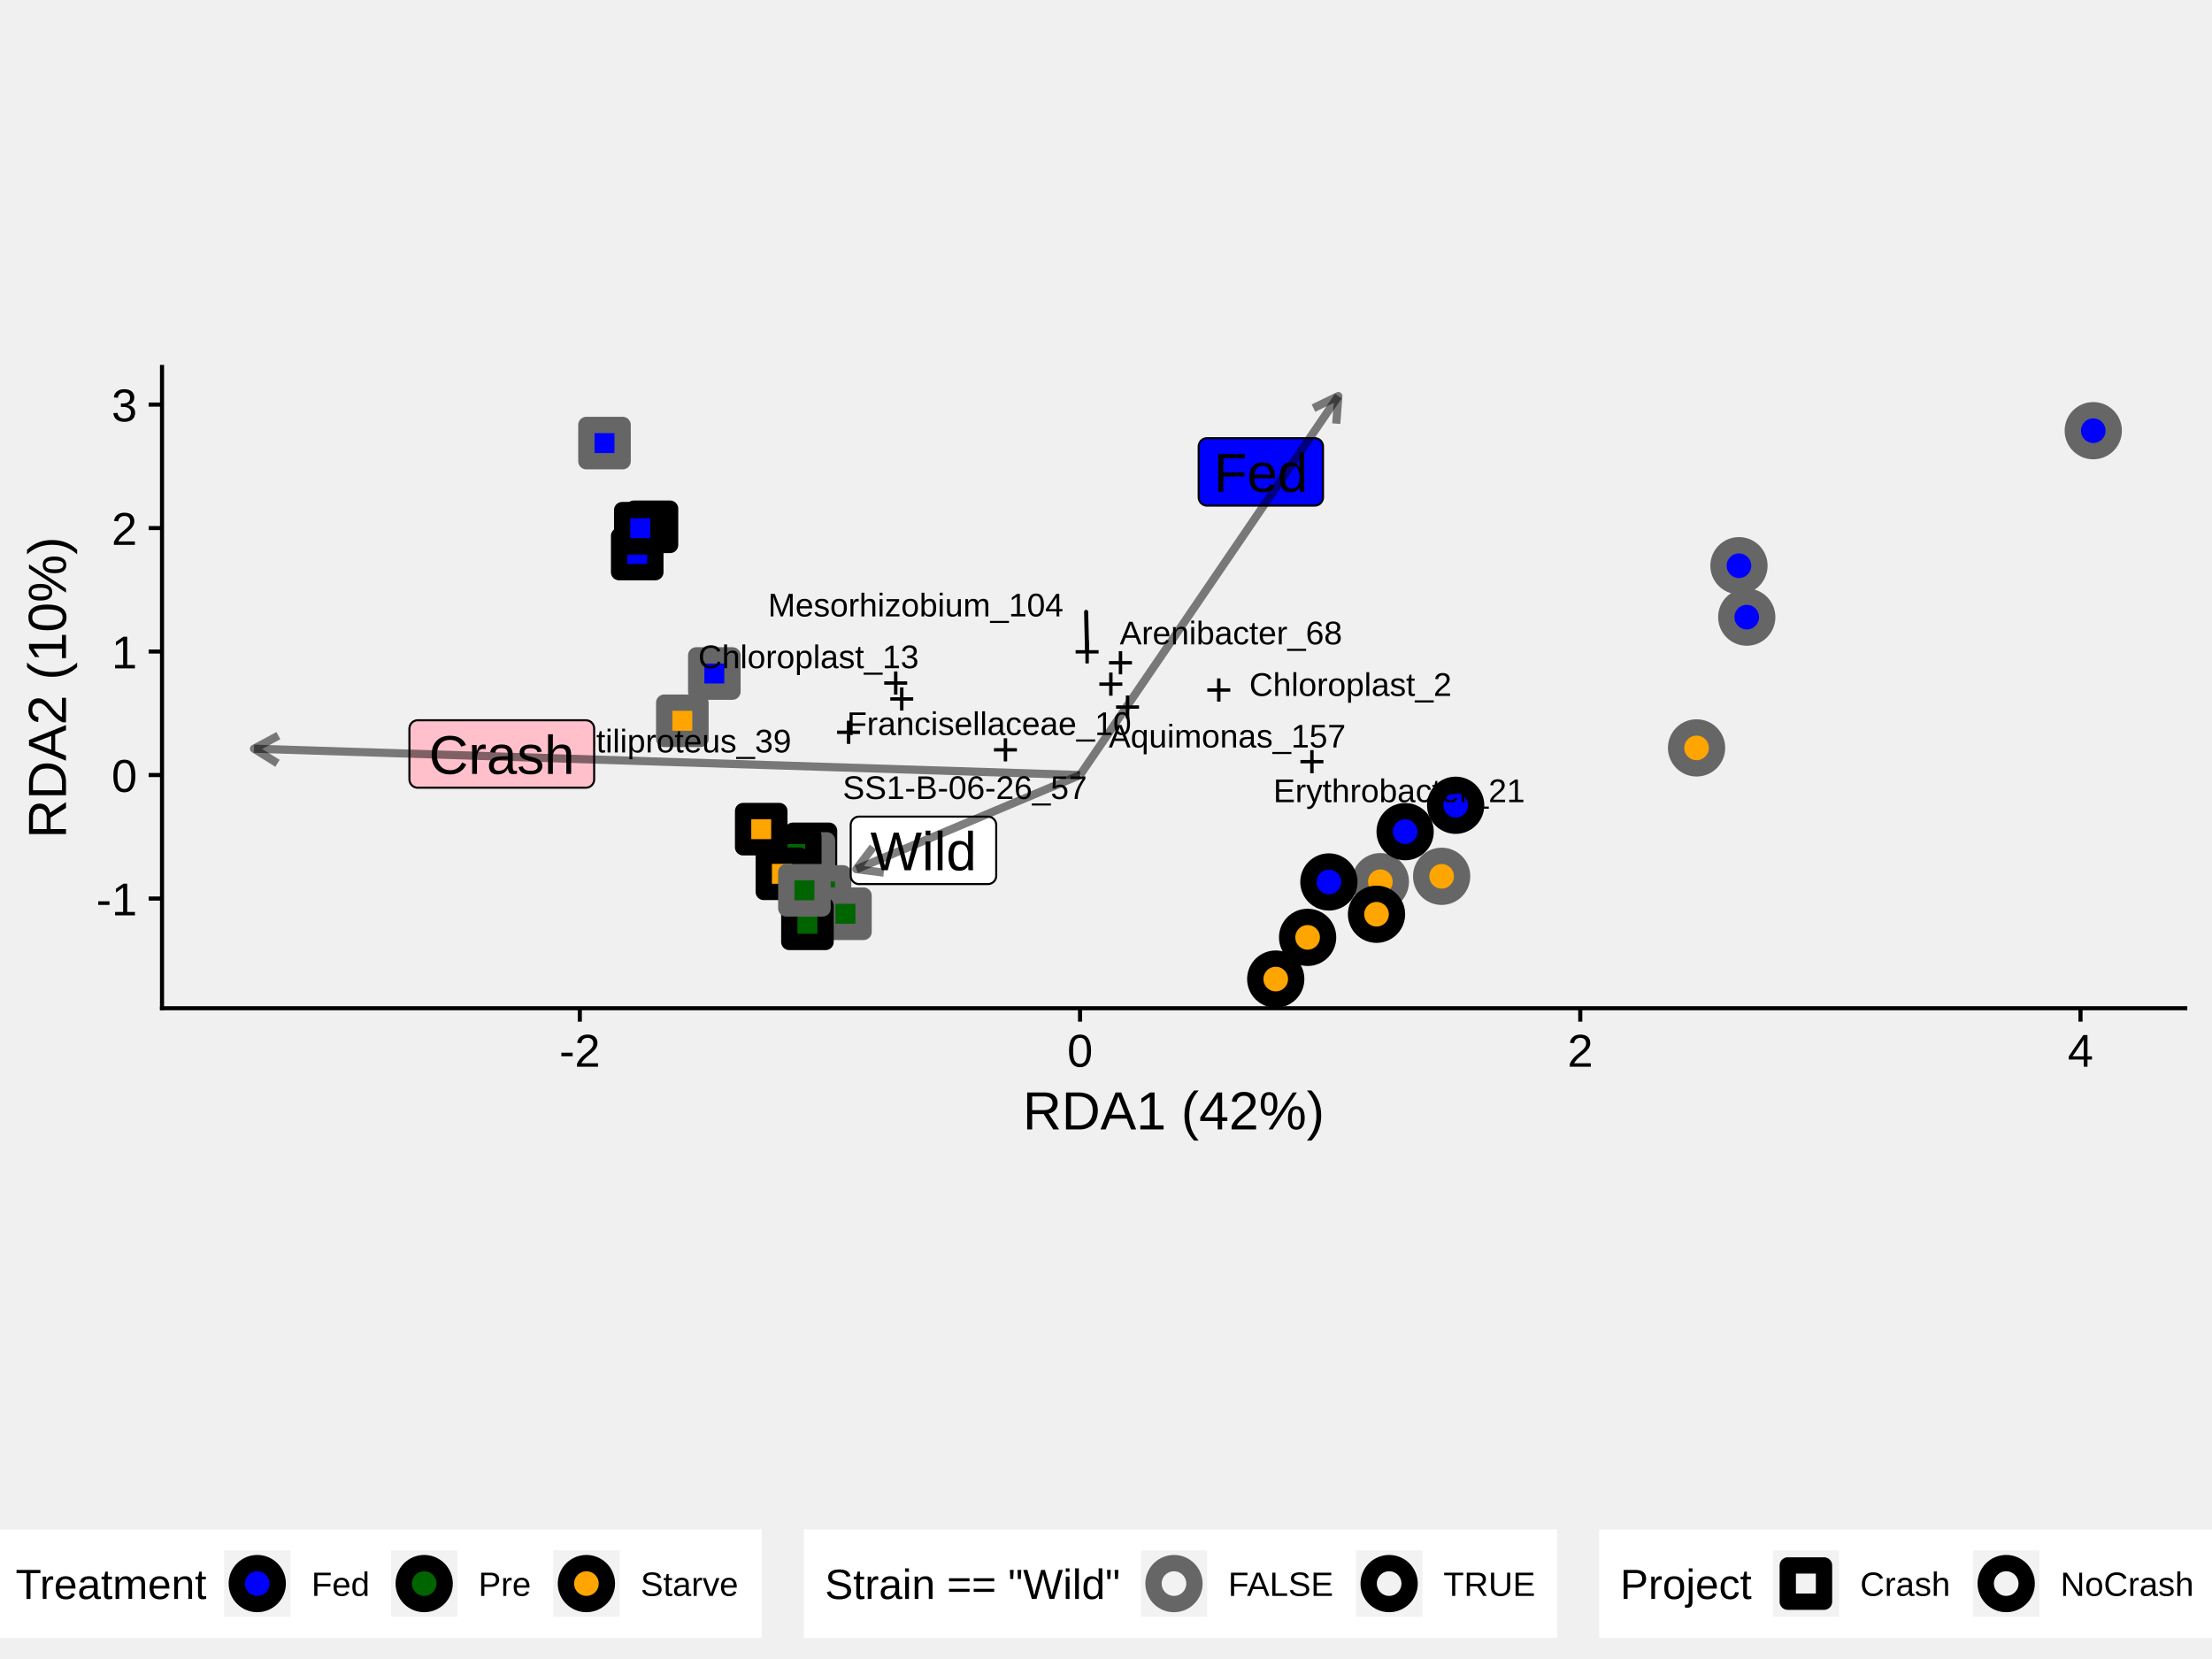
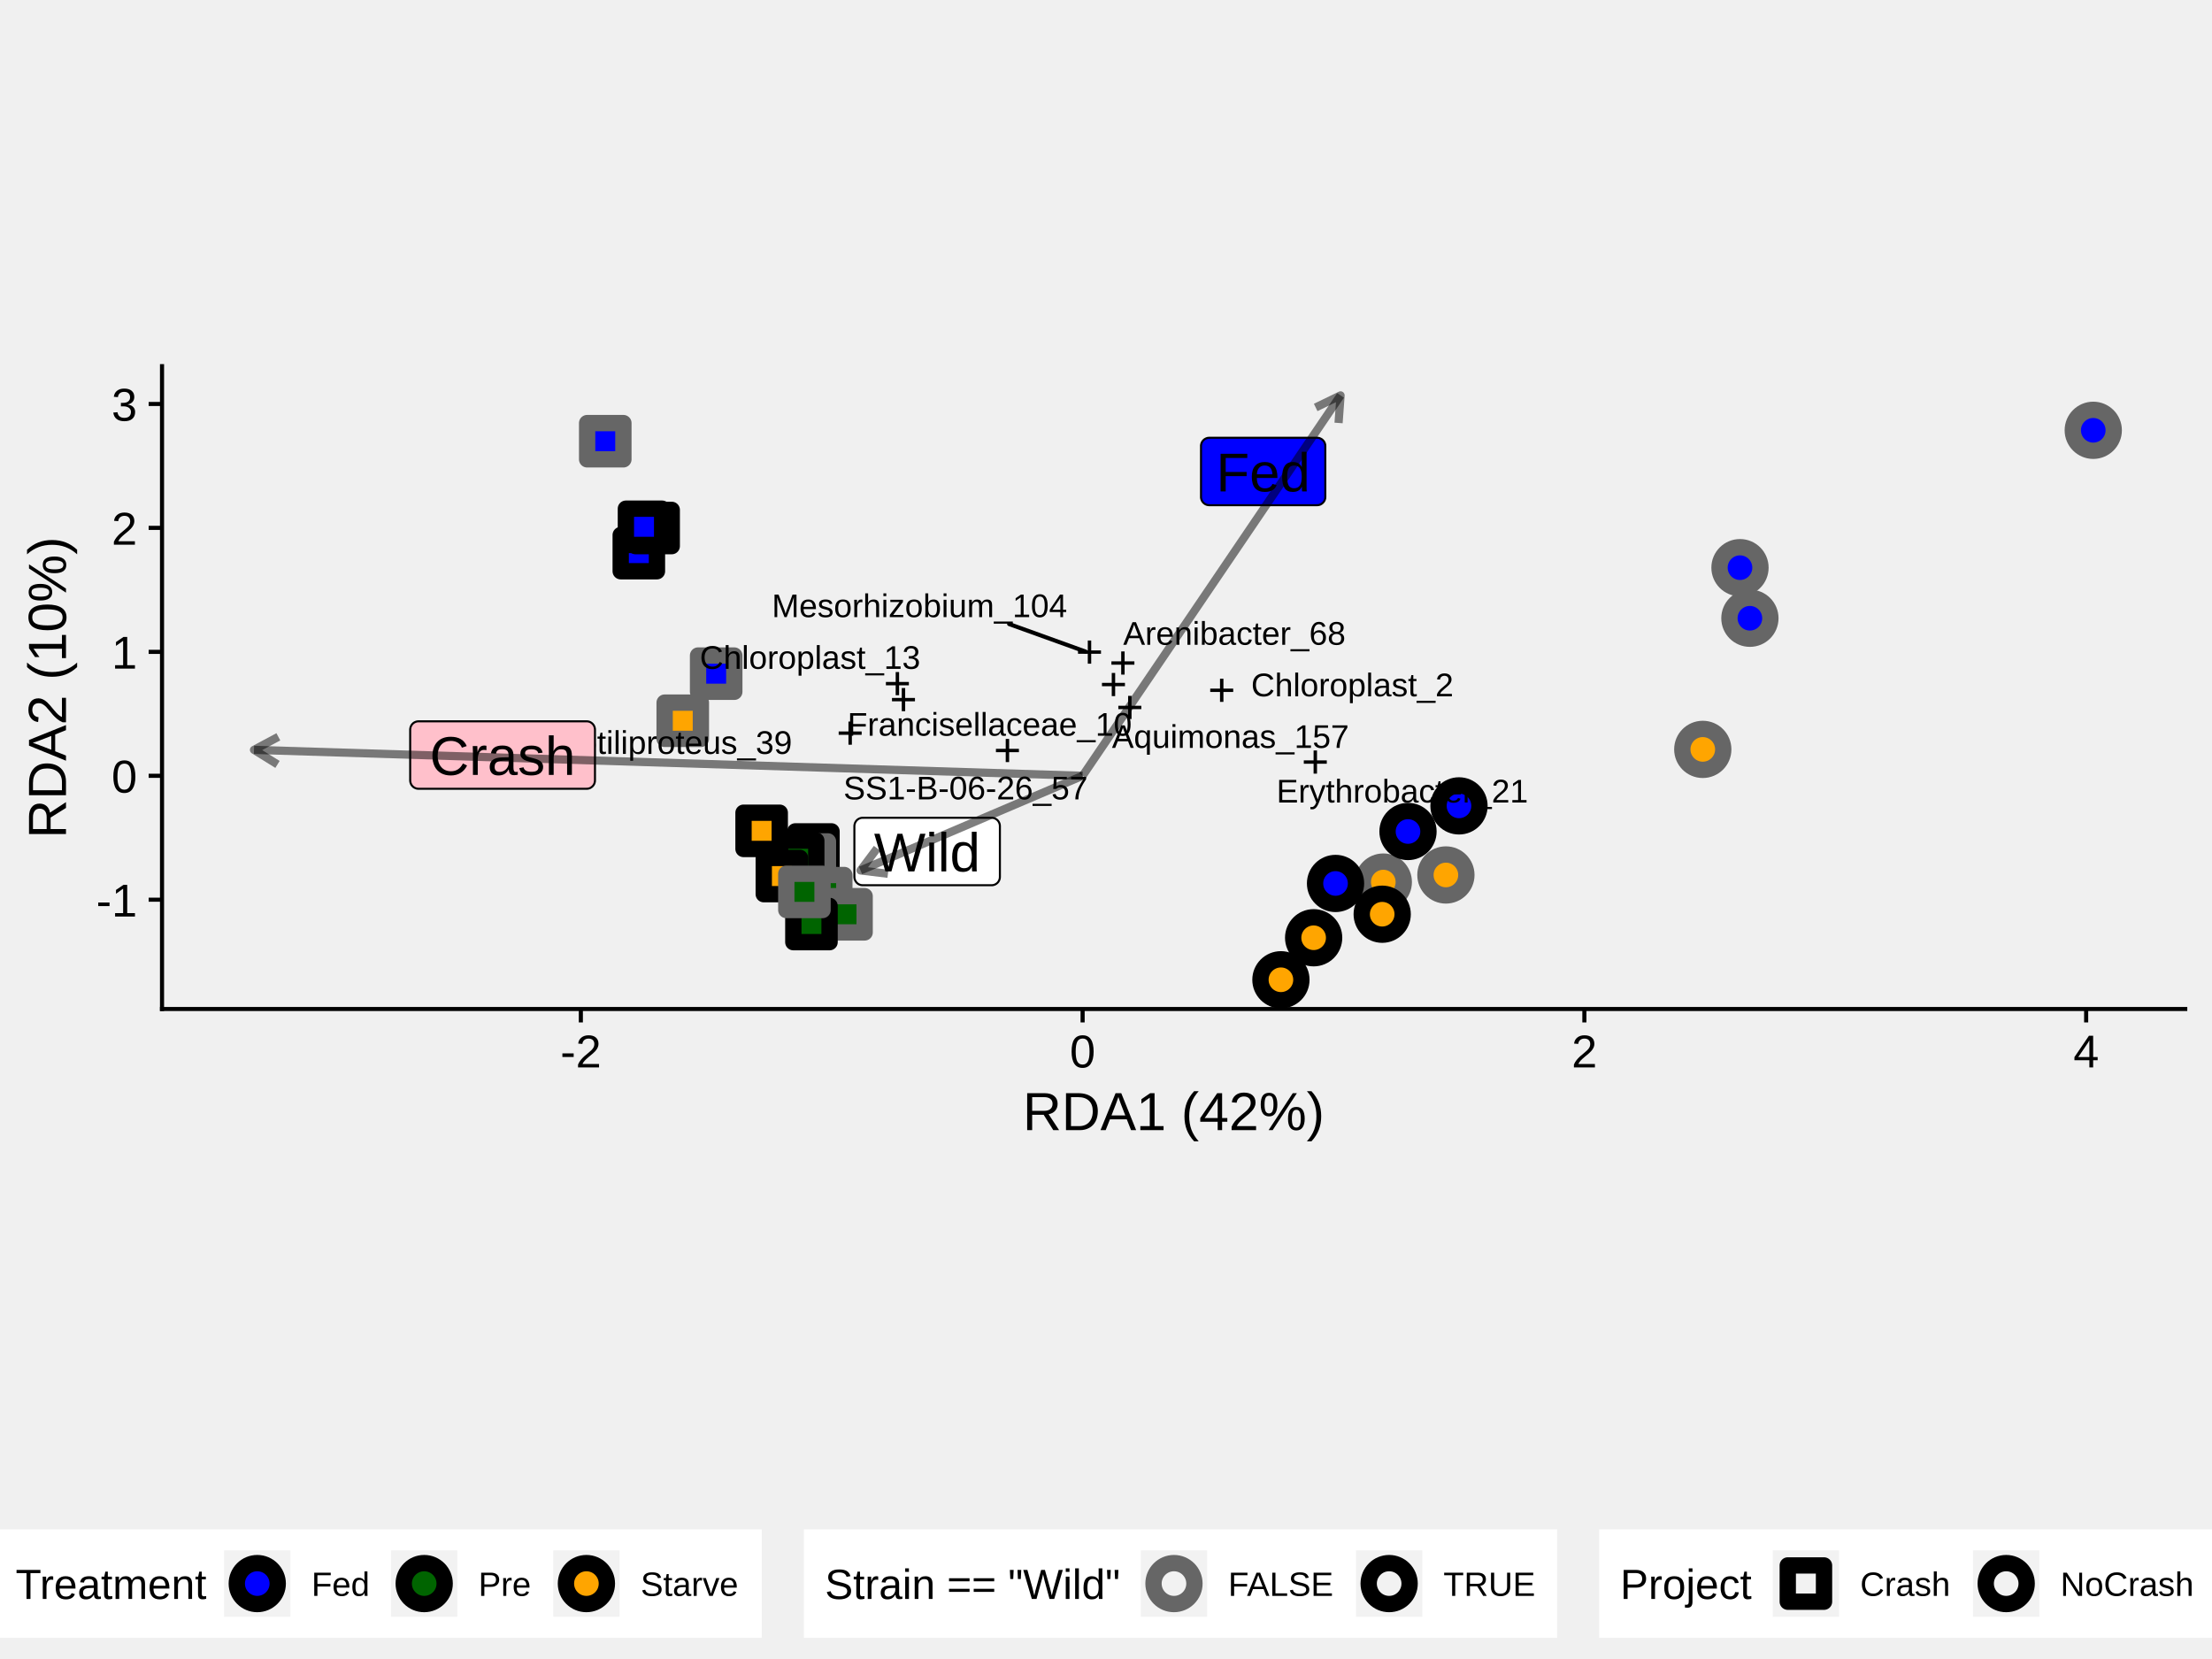
<svg xmlns="http://www.w3.org/2000/svg" class="svglite" width="576.00pt" height="432.00pt" viewBox="0 0 576.00 432.00">
  <defs>
    <style type="text/css">
    .svglite line, .svglite polyline, .svglite polygon, .svglite path, .svglite rect, .svglite circle {
      fill: none;
      stroke: #000000;
      stroke-linecap: round;
      stroke-linejoin: round;
      stroke-miterlimit: 10.00;
    }
  </style>
  </defs>
  <rect width="100%" height="100%" style="stroke: none; fill: none;" />
  <defs>
    <clipPath id="cpMC4wMHw1NzYuMDB8MC4wMHw0MzIuMDA=">
      <rect x="0.00" y="0.00" width="576.00" height="432.00" />
    </clipPath>
  </defs>
  <g clip-path="url(#cpMC4wMHw1NzYuMDB8MC4wMHw0MzIuMDA=)">
</g>
  <defs>
-     <clipPath id="cpMC4wMHw1NzYuMDB8ODguNTh8MzA0LjE1">
-       <rect x="0.00" y="88.58" width="576.00" height="215.57" />
+     <clipPath id="cpMC4wMHw1NzYuMDB8ODguMzh8MzA0LjM1">
+       <rect x="0.00" y="88.38" width="576.00" height="215.97" />
    </clipPath>
  </defs>
-   <g clip-path="url(#cpMC4wMHw1NzYuMDB8ODguNTh8MzA0LjE1)">
+   <g clip-path="url(#cpMC4wMHw1NzYuMDB8ODguMzh8MzA0LjM1)">
</g>
  <g clip-path="url(#cpMC4wMHw1NzYuMDB8MC4wMHw0MzIuMDA=)">
</g>
  <defs>
-     <clipPath id="cpNDIuMTl8NTY5LjAzfDk1LjU1fDI2Mi41NA==">
-       <rect x="42.19" y="95.55" width="526.83" height="166.99" />
+     <clipPath id="cpNDIuMTl8NTY5LjAzfDk1LjM1fDI2Mi43NA==">
+       <rect x="42.19" y="95.35" width="526.83" height="167.39" />
    </clipPath>
  </defs>
-   <g clip-path="url(#cpNDIuMTl8NTY5LjAzfDk1LjU1fDI2Mi41NA==)">
-     <rect x="209.49" y="230.16" width="9.44" height="9.44" style="stroke-width: 4.25; fill: #FFA500;" />
-     <rect x="206.45" y="216.32" width="9.44" height="9.44" style="stroke-width: 4.25; fill: #006400;" />
-     <rect x="205.91" y="218.83" width="9.44" height="9.44" style="stroke-width: 4.25; stroke: #666666; fill: #FFA500;" />
-     <rect x="210.11" y="227.41" width="9.44" height="9.44" style="stroke-width: 4.25; stroke: #666666; fill: #006400;" />
-     <rect x="215.43" y="233.22" width="9.44" height="9.44" style="stroke-width: 4.25; stroke: #666666; fill: #006400;" />
-     <rect x="205.53" y="235.84" width="9.44" height="9.44" style="stroke-width: 4.25; fill: #006400;" />
-     <rect x="202.37" y="217.68" width="9.44" height="9.44" style="stroke-width: 4.25; fill: #006400;" />
-     <rect x="181.29" y="170.66" width="9.44" height="9.44" style="stroke-width: 4.25; stroke: #666666; fill: #0000FF;" />
-     <rect x="161.21" y="139.55" width="9.44" height="9.44" style="stroke-width: 4.25; fill: #0000FF;" />
-     <rect x="152.69" y="110.66" width="9.44" height="9.44" style="stroke-width: 4.25; stroke: #666666; fill: #0000FF;" />
-     <rect x="165.05" y="132.46" width="9.44" height="9.44" style="stroke-width: 4.25; fill: #0000FF;" />
-     <rect x="198.88" y="222.82" width="9.44" height="9.44" style="stroke-width: 4.25; fill: #FFA500;" />
-     <rect x="204.75" y="227.11" width="9.44" height="9.44" style="stroke-width: 4.25; stroke: #666666; fill: #006400;" />
-     <rect x="193.50" y="211.19" width="9.44" height="9.44" style="stroke-width: 4.25; fill: #FFA500;" />
-     <rect x="172.96" y="182.97" width="9.44" height="9.44" style="stroke-width: 4.25; stroke: #666666; fill: #FFA500;" />
-     <rect x="162.01" y="132.83" width="9.44" height="9.44" style="stroke-width: 4.25; fill: #0000FF;" />
-     <circle cx="359.44" cy="229.59" r="5.33" style="stroke-width: 4.25; stroke: #666666; fill: #FFA500;" />
-     <circle cx="441.78" cy="194.75" r="5.33" style="stroke-width: 4.25; stroke: #666666; fill: #FFA500;" />
-     <circle cx="454.85" cy="160.70" r="5.33" style="stroke-width: 4.25; stroke: #666666; fill: #0000FF;" />
-     <circle cx="332.20" cy="254.95" r="5.33" style="stroke-width: 4.25; fill: #FFA500;" />
-     <circle cx="379.05" cy="209.69" r="5.33" style="stroke-width: 4.25; fill: #0000FF;" />
-     <circle cx="346.04" cy="229.66" r="5.33" style="stroke-width: 4.25; fill: #0000FF;" />
-     <circle cx="375.40" cy="228.19" r="5.33" style="stroke-width: 4.25; stroke: #666666; fill: #FFA500;" />
-     <circle cx="452.82" cy="147.31" r="5.33" style="stroke-width: 4.25; stroke: #666666; fill: #0000FF;" />
-     <circle cx="545.08" cy="112.15" r="5.33" style="stroke-width: 4.25; stroke: #666666; fill: #0000FF;" />
-     <circle cx="365.89" cy="216.56" r="5.33" style="stroke-width: 4.25; fill: #0000FF;" />
-     <circle cx="340.50" cy="244.09" r="5.33" style="stroke-width: 4.25; fill: #FFA500;" />
-     <circle cx="358.44" cy="238.07" r="5.33" style="stroke-width: 4.25; fill: #FFA500;" />
-     <text x="293.61" y="188.21" text-anchor="middle" style="font-size: 12.33px; font-family: Arimo;" textLength="10.32px" lengthAdjust="spacingAndGlyphs">+</text>
-     <text x="261.81" y="199.34" text-anchor="middle" style="font-size: 12.33px; font-family: Arimo;" textLength="10.32px" lengthAdjust="spacingAndGlyphs">+</text>
-     <text x="283.08" y="173.83" text-anchor="middle" style="font-size: 12.33px; font-family: Arimo;" textLength="10.32px" lengthAdjust="spacingAndGlyphs">+</text>
-     <text x="233.24" y="181.95" text-anchor="middle" style="font-size: 12.33px; font-family: Arimo;" textLength="10.32px" lengthAdjust="spacingAndGlyphs">+</text>
-     <text x="220.97" y="194.78" text-anchor="middle" style="font-size: 12.33px; font-family: Arimo;" textLength="10.32px" lengthAdjust="spacingAndGlyphs">+</text>
-     <text x="289.26" y="182.24" text-anchor="middle" style="font-size: 12.33px; font-family: Arimo;" textLength="10.32px" lengthAdjust="spacingAndGlyphs">+</text>
-     <text x="234.81" y="186.10" text-anchor="middle" style="font-size: 12.33px; font-family: Arimo;" textLength="10.32px" lengthAdjust="spacingAndGlyphs">+</text>
-     <text x="341.62" y="202.43" text-anchor="middle" style="font-size: 12.33px; font-family: Arimo;" textLength="10.32px" lengthAdjust="spacingAndGlyphs">+</text>
-     <text x="317.37" y="183.77" text-anchor="middle" style="font-size: 12.33px; font-family: Arimo;" textLength="10.32px" lengthAdjust="spacingAndGlyphs">+</text>
-     <text x="291.77" y="176.67" text-anchor="middle" style="font-size: 12.33px; font-family: Arimo;" textLength="10.32px" lengthAdjust="spacingAndGlyphs">+</text>
-     <line x1="282.83" y1="159.33" x2="283.07" y2="169.49" style="stroke-width: 1.07;" />
-     <text x="319.57" y="194.65" text-anchor="middle" style="font-size: 8.54px; font-family: Arimo;" textLength="68.04px" lengthAdjust="spacingAndGlyphs">Aquimonas_157</text>
-     <text x="251.25" y="208.06" text-anchor="middle" style="font-size: 8.54px; font-family: Arimo;" textLength="67.90px" lengthAdjust="spacingAndGlyphs">SS1-B-06-26_57</text>
-     <text x="238.45" y="160.52" text-anchor="middle" style="font-size: 8.54px; font-family: Arimo;" textLength="85.15px" lengthAdjust="spacingAndGlyphs">Mesorhizobium_104</text>
-     <text x="210.53" y="174.00" text-anchor="middle" style="font-size: 8.54px; font-family: Arimo;" textLength="63.42px" lengthAdjust="spacingAndGlyphs">Chloroplast_13</text>
-     <text x="174.73" y="195.94" text-anchor="middle" style="font-size: 8.54px; font-family: Arimo;" textLength="70.56px" lengthAdjust="spacingAndGlyphs">Motiliproteus_39</text>
-     <text x="257.55" y="191.40" text-anchor="middle" style="font-size: 8.54px; font-family: Arimo;" textLength="80.70px" lengthAdjust="spacingAndGlyphs">Francisellaceae_10</text>
-     <text x="364.33" y="208.88" text-anchor="middle" style="font-size: 8.54px; font-family: Arimo;" textLength="73.81px" lengthAdjust="spacingAndGlyphs">Erythrobacter_21</text>
-     <text x="351.66" y="181.22" text-anchor="middle" style="font-size: 8.54px; font-family: Arimo;" textLength="57.99px" lengthAdjust="spacingAndGlyphs">Chloroplast_2</text>
-     <text x="320.55" y="167.79" text-anchor="middle" style="font-size: 8.54px; font-family: Arimo;" textLength="64.75px" lengthAdjust="spacingAndGlyphs">Arenibacter_68</text>
-     <polygon points="108.77,205.12 152.56,205.12 152.48,205.12 152.82,205.10 153.17,205.03 153.49,204.91 153.79,204.74 154.06,204.52 154.29,204.26 154.48,203.96 154.61,203.64 154.70,203.31 154.72,202.96 154.72,202.96 154.72,189.71 154.72,189.71 154.70,189.36 154.61,189.03 154.48,188.71 154.29,188.41 154.06,188.15 153.79,187.93 153.49,187.76 153.17,187.64 152.82,187.57 152.56,187.55 108.77,187.55 109.03,187.57 108.69,187.55 108.34,187.59 108.01,187.69 107.69,187.84 107.41,188.04 107.16,188.28 106.95,188.56 106.79,188.86 106.68,189.19 106.62,189.54 106.61,189.71 106.61,202.96 106.62,202.79 106.62,203.13 106.68,203.48 106.79,203.81 106.95,204.11 107.16,204.39 107.41,204.63 107.69,204.83 108.01,204.98 108.34,205.08 108.69,205.12 " style="stroke-width: 0.53; fill: #FFC0CB;" />
-     <text x="130.67" y="201.52" text-anchor="middle" style="font-size: 14.23px; font-family: Arimo;" textLength="40.91px" lengthAdjust="spacingAndGlyphs">Crash</text>
-     <polygon points="223.68,230.21 257.25,230.21 257.16,230.21 257.51,230.20 257.85,230.13 258.18,230.00 258.48,229.83 258.75,229.61 258.98,229.35 259.16,229.06 259.30,228.74 259.38,228.40 259.41,228.05 259.41,228.05 259.41,214.80 259.41,214.80 259.38,214.46 259.30,214.12 259.16,213.80 258.98,213.51 258.75,213.25 258.48,213.03 258.18,212.85 257.85,212.73 257.51,212.66 257.25,212.64 223.68,212.64 223.94,212.66 223.60,212.65 223.25,212.69 222.92,212.78 222.60,212.93 222.32,213.13 222.07,213.37 221.86,213.65 221.70,213.96 221.59,214.29 221.53,214.63 221.52,214.80 221.52,228.05 221.53,227.88 221.53,228.23 221.59,228.57 221.70,228.90 221.86,229.21 222.07,229.48 222.32,229.72 222.60,229.92 222.92,230.07 223.25,230.17 223.60,230.21 " style="stroke-width: 0.53; fill: #FFFFFF;" />
-     <text x="240.47" y="226.61" text-anchor="middle" style="font-size: 14.23px; font-family: Arimo;" textLength="30.69px" lengthAdjust="spacingAndGlyphs">Wild</text>
-     <polygon points="314.29,131.66 342.35,131.66 342.27,131.66 342.61,131.64 342.95,131.58 343.28,131.45 343.58,131.28 343.85,131.06 344.08,130.80 344.26,130.50 344.40,130.18 344.48,129.85 344.51,129.50 344.51,129.50 344.51,116.25 344.51,116.25 344.48,115.91 344.40,115.57 344.26,115.25 344.08,114.95 343.85,114.69 343.58,114.47 343.28,114.30 342.95,114.18 342.61,114.11 342.35,114.09 314.29,114.09 314.55,114.11 314.21,114.09 313.86,114.14 313.53,114.23 313.21,114.38 312.93,114.58 312.68,114.82 312.47,115.10 312.31,115.41 312.20,115.74 312.14,116.08 312.13,116.25 312.13,129.50 312.14,129.33 312.14,129.67 312.20,130.02 312.31,130.35 312.47,130.66 312.68,130.93 312.93,131.17 313.21,131.37 313.53,131.52 313.86,131.62 314.21,131.66 " style="stroke-width: 0.53; fill: #0000FF;" />
-     <text x="328.32" y="128.06" text-anchor="middle" style="font-size: 14.23px; font-family: Arimo;" textLength="25.18px" lengthAdjust="spacingAndGlyphs">Fed</text>
-     <line x1="281.24" y1="201.82" x2="66.14" y2="194.96" style="stroke-width: 2.13; stroke: #000000; stroke-opacity: 0.50; stroke-linecap: butt;" />
-     <polyline points="72.49,191.56 66.14,194.96 72.26,198.76 " style="stroke-width: 2.13; stroke: #000000; stroke-opacity: 0.50; stroke-linecap: butt;" />
-     <line x1="281.24" y1="201.82" x2="222.99" y2="226.33" style="stroke-width: 2.13; stroke: #000000; stroke-opacity: 0.50; stroke-linecap: butt;" />
-     <polyline points="227.34,220.59 222.99,226.33 230.14,227.23 " style="stroke-width: 2.13; stroke: #000000; stroke-opacity: 0.50; stroke-linecap: butt;" />
-     <line x1="281.24" y1="201.82" x2="348.50" y2="103.14" style="stroke-width: 2.13; stroke: #000000; stroke-opacity: 0.50; stroke-linecap: butt;" />
-     <polyline points="347.96,110.32 348.50,103.14 342.02,106.27 " style="stroke-width: 2.13; stroke: #000000; stroke-opacity: 0.50; stroke-linecap: butt;" />
+   <g clip-path="url(#cpNDIuMTl8NTY5LjAzfDk1LjM1fDI2Mi43NA==)">
+     <rect x="209.91" y="230.92" width="9.44" height="9.44" style="stroke-width: 4.25; fill: #FFA500;" />
+     <rect x="207.09" y="216.49" width="9.44" height="9.44" style="stroke-width: 4.25; fill: #006400;" />
+     <rect x="206.16" y="219.10" width="9.44" height="9.44" style="stroke-width: 4.25; stroke: #666666; fill: #FFA500;" />
+     <rect x="210.42" y="227.85" width="9.44" height="9.44" style="stroke-width: 4.25; stroke: #666666; fill: #006400;" />
+     <rect x="215.71" y="233.36" width="9.44" height="9.44" style="stroke-width: 4.25; stroke: #666666; fill: #006400;" />
+     <rect x="206.58" y="235.90" width="9.44" height="9.44" style="stroke-width: 4.25; fill: #006400;" />
+     <rect x="203.12" y="218.89" width="9.44" height="9.44" style="stroke-width: 4.25; fill: #006400;" />
+     <rect x="181.77" y="170.70" width="9.44" height="9.44" style="stroke-width: 4.25; stroke: #666666; fill: #0000FF;" />
+     <rect x="161.63" y="139.31" width="9.44" height="9.44" style="stroke-width: 4.25; fill: #0000FF;" />
+     <rect x="152.89" y="110.17" width="9.44" height="9.44" style="stroke-width: 4.25; stroke: #666666; fill: #0000FF;" />
+     <rect x="165.48" y="132.77" width="9.44" height="9.44" style="stroke-width: 4.25; fill: #0000FF;" />
+     <rect x="198.88" y="223.40" width="9.44" height="9.44" style="stroke-width: 4.25; fill: #FFA500;" />
+     <rect x="204.75" y="227.53" width="9.44" height="9.44" style="stroke-width: 4.25; stroke: #666666; fill: #006400;" />
+     <rect x="193.61" y="211.63" width="9.44" height="9.44" style="stroke-width: 4.25; fill: #FFA500;" />
+     <rect x="173.07" y="182.96" width="9.44" height="9.44" style="stroke-width: 4.25; stroke: #666666; fill: #FFA500;" />
+     <rect x="162.98" y="132.46" width="9.44" height="9.44" style="stroke-width: 4.25; fill: #0000FF;" />
+     <circle cx="360.21" cy="229.69" r="5.33" style="stroke-width: 4.25; stroke: #666666; fill: #FFA500;" />
+     <circle cx="443.40" cy="195.14" r="5.33" style="stroke-width: 4.25; stroke: #666666; fill: #FFA500;" />
+     <circle cx="455.67" cy="160.99" r="5.33" style="stroke-width: 4.25; stroke: #666666; fill: #0000FF;" />
+     <circle cx="333.55" cy="255.13" r="5.33" style="stroke-width: 4.25; fill: #FFA500;" />
+     <circle cx="379.92" cy="209.85" r="5.33" style="stroke-width: 4.25; fill: #0000FF;" />
+     <circle cx="347.77" cy="230.05" r="5.33" style="stroke-width: 4.25; fill: #0000FF;" />
+     <circle cx="376.51" cy="227.84" r="5.33" style="stroke-width: 4.25; stroke: #666666; fill: #FFA500;" />
+     <circle cx="453.09" cy="147.82" r="5.33" style="stroke-width: 4.25; stroke: #666666; fill: #0000FF;" />
+     <circle cx="545.08" cy="112.05" r="5.33" style="stroke-width: 4.25; stroke: #666666; fill: #0000FF;" />
+     <circle cx="366.64" cy="216.52" r="5.33" style="stroke-width: 4.25; fill: #0000FF;" />
+     <circle cx="342.07" cy="244.19" r="5.33" style="stroke-width: 4.25; fill: #FFA500;" />
+     <circle cx="359.92" cy="238.06" r="5.33" style="stroke-width: 4.25; fill: #FFA500;" />
+     <text x="294.20" y="188.31" text-anchor="middle" style="font-size: 12.33px; font-family: Arimo;" textLength="10.32px" lengthAdjust="spacingAndGlyphs">+</text>
+     <text x="262.33" y="199.52" text-anchor="middle" style="font-size: 12.33px; font-family: Arimo;" textLength="10.32px" lengthAdjust="spacingAndGlyphs">+</text>
+     <text x="283.70" y="173.90" text-anchor="middle" style="font-size: 12.33px; font-family: Arimo;" textLength="10.32px" lengthAdjust="spacingAndGlyphs">+</text>
+     <text x="233.68" y="182.11" text-anchor="middle" style="font-size: 12.33px; font-family: Arimo;" textLength="10.32px" lengthAdjust="spacingAndGlyphs">+</text>
+     <text x="221.38" y="195.00" text-anchor="middle" style="font-size: 12.33px; font-family: Arimo;" textLength="10.32px" lengthAdjust="spacingAndGlyphs">+</text>
+     <text x="289.94" y="182.34" text-anchor="middle" style="font-size: 12.33px; font-family: Arimo;" textLength="10.32px" lengthAdjust="spacingAndGlyphs">+</text>
+     <text x="235.26" y="186.27" text-anchor="middle" style="font-size: 12.33px; font-family: Arimo;" textLength="10.32px" lengthAdjust="spacingAndGlyphs">+</text>
+     <text x="342.50" y="202.53" text-anchor="middle" style="font-size: 12.33px; font-family: Arimo;" textLength="10.32px" lengthAdjust="spacingAndGlyphs">+</text>
+     <text x="318.13" y="183.84" text-anchor="middle" style="font-size: 12.33px; font-family: Arimo;" textLength="10.32px" lengthAdjust="spacingAndGlyphs">+</text>
+     <text x="292.40" y="176.74" text-anchor="middle" style="font-size: 12.33px; font-family: Arimo;" textLength="10.32px" lengthAdjust="spacingAndGlyphs">+</text>
+     <line x1="262.78" y1="162.50" x2="282.69" y2="169.68" style="stroke-width: 1.07;" />
+     <text x="320.41" y="194.75" text-anchor="middle" style="font-size: 8.54px; font-family: Arimo;" textLength="68.04px" lengthAdjust="spacingAndGlyphs">Aquimonas_157</text>
+     <text x="251.44" y="208.16" text-anchor="middle" style="font-size: 8.54px; font-family: Arimo;" textLength="67.90px" lengthAdjust="spacingAndGlyphs">SS1-B-06-26_57</text>
+     <text x="239.44" y="160.70" text-anchor="middle" style="font-size: 8.54px; font-family: Arimo;" textLength="85.15px" lengthAdjust="spacingAndGlyphs">Mesorhizobium_104</text>
+     <text x="210.94" y="174.17" text-anchor="middle" style="font-size: 8.54px; font-family: Arimo;" textLength="63.42px" lengthAdjust="spacingAndGlyphs">Chloroplast_13</text>
+     <text x="174.94" y="196.32" text-anchor="middle" style="font-size: 8.54px; font-family: Arimo;" textLength="70.56px" lengthAdjust="spacingAndGlyphs">Motiliproteus_39</text>
+     <text x="257.70" y="191.58" text-anchor="middle" style="font-size: 8.54px; font-family: Arimo;" textLength="80.70px" lengthAdjust="spacingAndGlyphs">Francisellaceae_10</text>
+     <text x="365.15" y="208.97" text-anchor="middle" style="font-size: 8.54px; font-family: Arimo;" textLength="73.81px" lengthAdjust="spacingAndGlyphs">Erythrobacter_21</text>
+     <text x="352.14" y="181.32" text-anchor="middle" style="font-size: 8.54px; font-family: Arimo;" textLength="57.99px" lengthAdjust="spacingAndGlyphs">Chloroplast_2</text>
+     <text x="321.44" y="167.90" text-anchor="middle" style="font-size: 8.54px; font-family: Arimo;" textLength="64.75px" lengthAdjust="spacingAndGlyphs">Arenibacter_68</text>
+     <polygon points="108.97,205.39 152.77,205.39 152.68,205.39 153.03,205.38 153.37,205.31 153.69,205.19 153.99,205.01 154.26,204.79 154.49,204.53 154.68,204.24 154.81,203.92 154.90,203.58 154.93,203.23 154.93,203.23 154.93,189.99 154.93,189.99 154.90,189.64 154.81,189.30 154.68,188.98 154.49,188.69 154.26,188.43 153.99,188.21 153.69,188.03 153.37,187.91 153.03,187.84 152.77,187.83 108.97,187.83 109.24,187.84 108.89,187.83 108.54,187.87 108.21,187.97 107.89,188.12 107.61,188.31 107.36,188.55 107.15,188.83 106.99,189.14 106.88,189.47 106.82,189.81 106.81,189.99 106.81,203.23 106.82,203.06 106.82,203.41 106.88,203.75 106.99,204.08 107.15,204.39 107.36,204.67 107.61,204.91 107.89,205.10 108.21,205.25 108.54,205.35 108.89,205.39 " style="stroke-width: 0.53; fill: #FFC0CB;" />
+     <text x="130.87" y="201.79" text-anchor="middle" style="font-size: 14.23px; font-family: Arimo;" textLength="40.91px" lengthAdjust="spacingAndGlyphs">Crash</text>
+     <polygon points="224.64,230.51 258.21,230.51 258.12,230.51 258.47,230.50 258.81,230.43 259.13,230.31 259.44,230.13 259.71,229.91 259.94,229.65 260.12,229.36 260.26,229.04 260.34,228.70 260.37,228.35 260.37,228.35 260.37,215.11 260.37,215.11 260.34,214.76 260.26,214.42 260.12,214.10 259.94,213.81 259.71,213.55 259.44,213.33 259.13,213.16 258.81,213.03 258.47,212.96 258.21,212.95 224.64,212.95 224.90,212.96 224.56,212.95 224.21,212.99 223.88,213.09 223.56,213.24 223.28,213.43 223.03,213.67 222.82,213.95 222.66,214.26 222.55,214.59 222.49,214.93 222.48,215.11 222.48,228.35 222.49,228.18 222.49,228.53 222.55,228.87 222.66,229.20 222.82,229.51 223.03,229.79 223.28,230.03 223.56,230.23 223.88,230.37 224.21,230.47 224.56,230.51 " style="stroke-width: 0.53; fill: #FFFFFF;" />
+     <text x="241.43" y="226.91" text-anchor="middle" style="font-size: 14.23px; font-family: Arimo;" textLength="30.69px" lengthAdjust="spacingAndGlyphs">Wild</text>
+     <polygon points="314.90,131.56 342.95,131.56 342.87,131.55 343.22,131.54 343.56,131.47 343.88,131.35 344.18,131.17 344.45,130.95 344.68,130.69 344.87,130.40 345.00,130.08 345.09,129.74 345.11,129.40 345.11,129.40 345.11,116.15 345.11,116.15 345.09,115.80 345.00,115.46 344.87,115.14 344.68,114.85 344.45,114.59 344.18,114.37 343.88,114.20 343.56,114.07 343.22,114.00 342.95,113.99 314.90,113.99 315.16,114.00 314.81,113.99 314.46,114.03 314.13,114.13 313.82,114.28 313.53,114.47 313.28,114.72 313.07,114.99 312.91,115.30 312.80,115.63 312.74,115.97 312.74,116.15 312.74,129.40 312.74,129.22 312.74,129.57 312.80,129.91 312.91,130.24 313.07,130.55 313.28,130.83 313.53,131.07 313.82,131.27 314.13,131.42 314.46,131.51 314.81,131.55 " style="stroke-width: 0.53; fill: #0000FF;" />
+     <text x="328.93" y="127.96" text-anchor="middle" style="font-size: 14.23px; font-family: Arimo;" textLength="25.18px" lengthAdjust="spacingAndGlyphs">Fed</text>
+     <line x1="281.91" y1="202.01" x2="66.14" y2="195.26" style="stroke-width: 2.13; stroke: #000000; stroke-opacity: 0.50; stroke-linecap: butt;" />
+     <polyline points="72.48,191.86 66.14,195.26 72.26,199.05 " style="stroke-width: 2.13; stroke: #000000; stroke-opacity: 0.50; stroke-linecap: butt;" />
+     <line x1="281.91" y1="202.01" x2="224.08" y2="226.66" style="stroke-width: 2.13; stroke: #000000; stroke-opacity: 0.50; stroke-linecap: butt;" />
+     <polyline points="228.40,220.90 224.08,226.66 231.22,227.53 " style="stroke-width: 2.13; stroke: #000000; stroke-opacity: 0.50; stroke-linecap: butt;" />
+     <line x1="281.91" y1="202.01" x2="349.08" y2="102.96" style="stroke-width: 2.13; stroke: #000000; stroke-opacity: 0.50; stroke-linecap: butt;" />
+     <polyline points="348.56,110.14 349.08,102.96 342.60,106.10 " style="stroke-width: 2.13; stroke: #000000; stroke-opacity: 0.50; stroke-linecap: butt;" />
  </g>
  <g clip-path="url(#cpMC4wMHw1NzYuMDB8MC4wMHw0MzIuMDA=)">
-     <polyline points="42.19,262.54 42.19,95.55 " style="stroke-width: 1.07; stroke-linecap: square;" />
-     <text x="35.72" y="238.35" text-anchor="end" style="font-size: 12.00px; font-family: Arimo;" textLength="11.97px" lengthAdjust="spacingAndGlyphs">-1</text>
-     <text x="35.72" y="206.19" text-anchor="end" style="font-size: 12.00px; font-family: Arimo;" textLength="7.64px" lengthAdjust="spacingAndGlyphs">0</text>
-     <text x="35.72" y="174.04" text-anchor="end" style="font-size: 12.00px; font-family: Arimo;" textLength="7.64px" lengthAdjust="spacingAndGlyphs">1</text>
-     <text x="35.72" y="141.88" text-anchor="end" style="font-size: 12.00px; font-family: Arimo;" textLength="7.64px" lengthAdjust="spacingAndGlyphs">2</text>
-     <text x="35.72" y="109.72" text-anchor="end" style="font-size: 12.00px; font-family: Arimo;" textLength="7.64px" lengthAdjust="spacingAndGlyphs">3</text>
-     <polyline points="38.71,233.98 42.19,233.98 " style="stroke-width: 1.07; stroke-linecap: butt;" />
-     <polyline points="38.71,201.82 42.19,201.82 " style="stroke-width: 1.07; stroke-linecap: butt;" />
-     <polyline points="38.71,169.66 42.19,169.66 " style="stroke-width: 1.07; stroke-linecap: butt;" />
-     <polyline points="38.71,137.51 42.19,137.51 " style="stroke-width: 1.07; stroke-linecap: butt;" />
-     <polyline points="38.71,105.35 42.19,105.35 " style="stroke-width: 1.07; stroke-linecap: butt;" />
-     <polyline points="42.19,262.54 569.03,262.54 " style="stroke-width: 1.07; stroke-linecap: square;" />
-     <polyline points="150.98,266.03 150.98,262.54 " style="stroke-width: 1.07; stroke-linecap: butt;" />
-     <polyline points="281.24,266.03 281.24,262.54 " style="stroke-width: 1.07; stroke-linecap: butt;" />
-     <polyline points="411.50,266.03 411.50,262.54 " style="stroke-width: 1.07; stroke-linecap: butt;" />
-     <polyline points="541.76,266.03 541.76,262.54 " style="stroke-width: 1.07; stroke-linecap: butt;" />
-     <text x="150.98" y="277.77" text-anchor="middle" style="font-size: 12.00px; font-family: Arimo;" textLength="11.97px" lengthAdjust="spacingAndGlyphs">-2</text>
-     <text x="281.24" y="277.77" text-anchor="middle" style="font-size: 12.00px; font-family: Arimo;" textLength="7.64px" lengthAdjust="spacingAndGlyphs">0</text>
-     <text x="411.50" y="277.77" text-anchor="middle" style="font-size: 12.00px; font-family: Arimo;" textLength="7.64px" lengthAdjust="spacingAndGlyphs">2</text>
-     <text x="541.76" y="277.77" text-anchor="middle" style="font-size: 12.00px; font-family: Arimo;" textLength="7.64px" lengthAdjust="spacingAndGlyphs">4</text>
-     <text x="305.61" y="294.10" text-anchor="middle" style="font-size: 14.00px; font-family: Arimo;" textLength="85.22px" lengthAdjust="spacingAndGlyphs">RDA1 (42%)</text>
+     <polyline points="42.19,262.74 42.19,95.35 " style="stroke-width: 1.07; stroke-linecap: square;" />
+     <text x="35.72" y="238.66" text-anchor="end" style="font-size: 12.00px; font-family: Arimo;" textLength="11.97px" lengthAdjust="spacingAndGlyphs">-1</text>
+     <text x="35.72" y="206.38" text-anchor="end" style="font-size: 12.00px; font-family: Arimo;" textLength="7.64px" lengthAdjust="spacingAndGlyphs">0</text>
+     <text x="35.72" y="174.11" text-anchor="end" style="font-size: 12.00px; font-family: Arimo;" textLength="7.64px" lengthAdjust="spacingAndGlyphs">1</text>
+     <text x="35.72" y="141.84" text-anchor="end" style="font-size: 12.00px; font-family: Arimo;" textLength="7.64px" lengthAdjust="spacingAndGlyphs">2</text>
+     <text x="35.72" y="109.56" text-anchor="end" style="font-size: 12.00px; font-family: Arimo;" textLength="7.64px" lengthAdjust="spacingAndGlyphs">3</text>
+     <polyline points="38.71,234.28 42.19,234.28 " style="stroke-width: 1.07; stroke-linecap: butt;" />
+     <polyline points="38.71,202.01 42.19,202.01 " style="stroke-width: 1.07; stroke-linecap: butt;" />
+     <polyline points="38.71,169.74 42.19,169.74 " style="stroke-width: 1.07; stroke-linecap: butt;" />
+     <polyline points="38.71,137.46 42.19,137.46 " style="stroke-width: 1.07; stroke-linecap: butt;" />
+     <polyline points="38.71,105.19 42.19,105.19 " style="stroke-width: 1.07; stroke-linecap: butt;" />
+     <polyline points="42.19,262.74 569.03,262.74 " style="stroke-width: 1.07; stroke-linecap: square;" />
+     <polyline points="151.25,266.23 151.25,262.74 " style="stroke-width: 1.07; stroke-linecap: butt;" />
+     <polyline points="281.91,266.23 281.91,262.74 " style="stroke-width: 1.07; stroke-linecap: butt;" />
+     <polyline points="412.57,266.23 412.57,262.74 " style="stroke-width: 1.07; stroke-linecap: butt;" />
+     <polyline points="543.23,266.23 543.23,262.74 " style="stroke-width: 1.07; stroke-linecap: butt;" />
+     <text x="151.25" y="277.96" text-anchor="middle" style="font-size: 12.00px; font-family: Arimo;" textLength="11.97px" lengthAdjust="spacingAndGlyphs">-2</text>
+     <text x="281.91" y="277.96" text-anchor="middle" style="font-size: 12.00px; font-family: Arimo;" textLength="7.64px" lengthAdjust="spacingAndGlyphs">0</text>
+     <text x="412.57" y="277.96" text-anchor="middle" style="font-size: 12.00px; font-family: Arimo;" textLength="7.64px" lengthAdjust="spacingAndGlyphs">2</text>
+     <text x="543.23" y="277.96" text-anchor="middle" style="font-size: 12.00px; font-family: Arimo;" textLength="7.64px" lengthAdjust="spacingAndGlyphs">4</text>
+     <text x="305.61" y="294.29" text-anchor="middle" style="font-size: 14.00px; font-family: Arimo;" textLength="85.22px" lengthAdjust="spacingAndGlyphs">RDA1 (42%)</text>
    <text transform="translate(17.18,179.05) rotate(-90)" text-anchor="middle" style="font-size: 14.00px; font-family: Arimo;" textLength="85.22px" lengthAdjust="spacingAndGlyphs">RDA2 (10%)</text>
    <rect x="-1.42" y="398.24" width="199.78" height="28.24" style="stroke-width: 1.07; stroke: none; fill: #FFFFFF;" />
    <text x="4.06" y="416.37" style="font-size: 11.00px; font-family: Arimo;" textLength="55.96px" lengthAdjust="spacingAndGlyphs">Treatment</text>
    <rect x="58.35" y="403.72" width="17.28" height="17.28" style="stroke-width: 1.07; stroke: none; fill: #F2F2F2;" />
    <circle cx="66.99" cy="412.36" r="5.33" style="stroke-width: 4.25; fill: #0000FF;" />
    <rect x="101.82" y="403.72" width="17.28" height="17.28" style="stroke-width: 1.07; stroke: none; fill: #F2F2F2;" />
    <circle cx="110.46" cy="412.36" r="5.33" style="stroke-width: 4.25; fill: #006400;" />
    <rect x="144.06" y="403.72" width="17.28" height="17.28" style="stroke-width: 1.07; stroke: none; fill: #F2F2F2;" />
    <circle cx="152.70" cy="412.36" r="5.33" style="stroke-width: 4.25; fill: #FFA500;" />
    <text x="81.11" y="415.57" style="font-size: 8.80px; font-family: Arimo;" textLength="15.58px" lengthAdjust="spacingAndGlyphs">Fed</text>
    <text x="124.58" y="415.57" style="font-size: 8.80px; font-family: Arimo;" textLength="13.99px" lengthAdjust="spacingAndGlyphs">Pre</text>
    <text x="166.82" y="415.57" style="font-size: 8.80px; font-family: Arimo;" textLength="28.66px" lengthAdjust="spacingAndGlyphs">Starve</text>
    <rect x="209.32" y="398.24" width="196.15" height="28.24" style="stroke-width: 1.07; stroke: none; fill: #FFFFFF;" />
    <text x="214.80" y="416.37" style="font-size: 11.00px; font-family: Arimo;" textLength="91.88px" lengthAdjust="spacingAndGlyphs">Strain == "Wild"</text>
    <rect x="297.06" y="403.72" width="17.28" height="17.28" style="stroke-width: 1.07; stroke: none; fill: #F2F2F2;" />
    <circle cx="305.70" cy="412.36" r="5.33" style="stroke-width: 4.25; stroke: #666666;" />
    <rect x="353.09" y="403.72" width="17.28" height="17.28" style="stroke-width: 1.07; stroke: none; fill: #F2F2F2;" />
    <circle cx="361.73" cy="412.36" r="5.33" style="stroke-width: 4.25;" />
    <text x="319.82" y="415.57" style="font-size: 8.80px; font-family: Arimo;" textLength="26.32px" lengthAdjust="spacingAndGlyphs">FALSE</text>
    <text x="375.85" y="415.57" style="font-size: 8.80px; font-family: Arimo;" textLength="23.48px" lengthAdjust="spacingAndGlyphs">TRUE</text>
    <rect x="416.42" y="398.24" width="161.00" height="28.24" style="stroke-width: 1.07; stroke: none; fill: #FFFFFF;" />
    <text x="421.90" y="416.37" style="font-size: 11.00px; font-family: Arimo;" textLength="37.63px" lengthAdjust="spacingAndGlyphs">Project</text>
    <rect x="461.61" y="403.72" width="17.28" height="17.28" style="stroke-width: 1.07; stroke: none; fill: #F2F2F2;" />
    <rect x="465.53" y="407.64" width="9.44" height="9.44" style="stroke-width: 4.25;" />
    <rect x="513.77" y="403.72" width="17.28" height="17.28" style="stroke-width: 1.07; stroke: none; fill: #F2F2F2;" />
    <circle cx="522.41" cy="412.36" r="5.33" style="stroke-width: 4.25;" />
    <text x="484.37" y="415.57" style="font-size: 8.80px; font-family: Arimo;" textLength="25.31px" lengthAdjust="spacingAndGlyphs">Crash</text>
    <text x="536.53" y="415.57" style="font-size: 8.80px; font-family: Arimo;" textLength="37.27px" lengthAdjust="spacingAndGlyphs">NoCrash</text>
  </g>
</svg>
